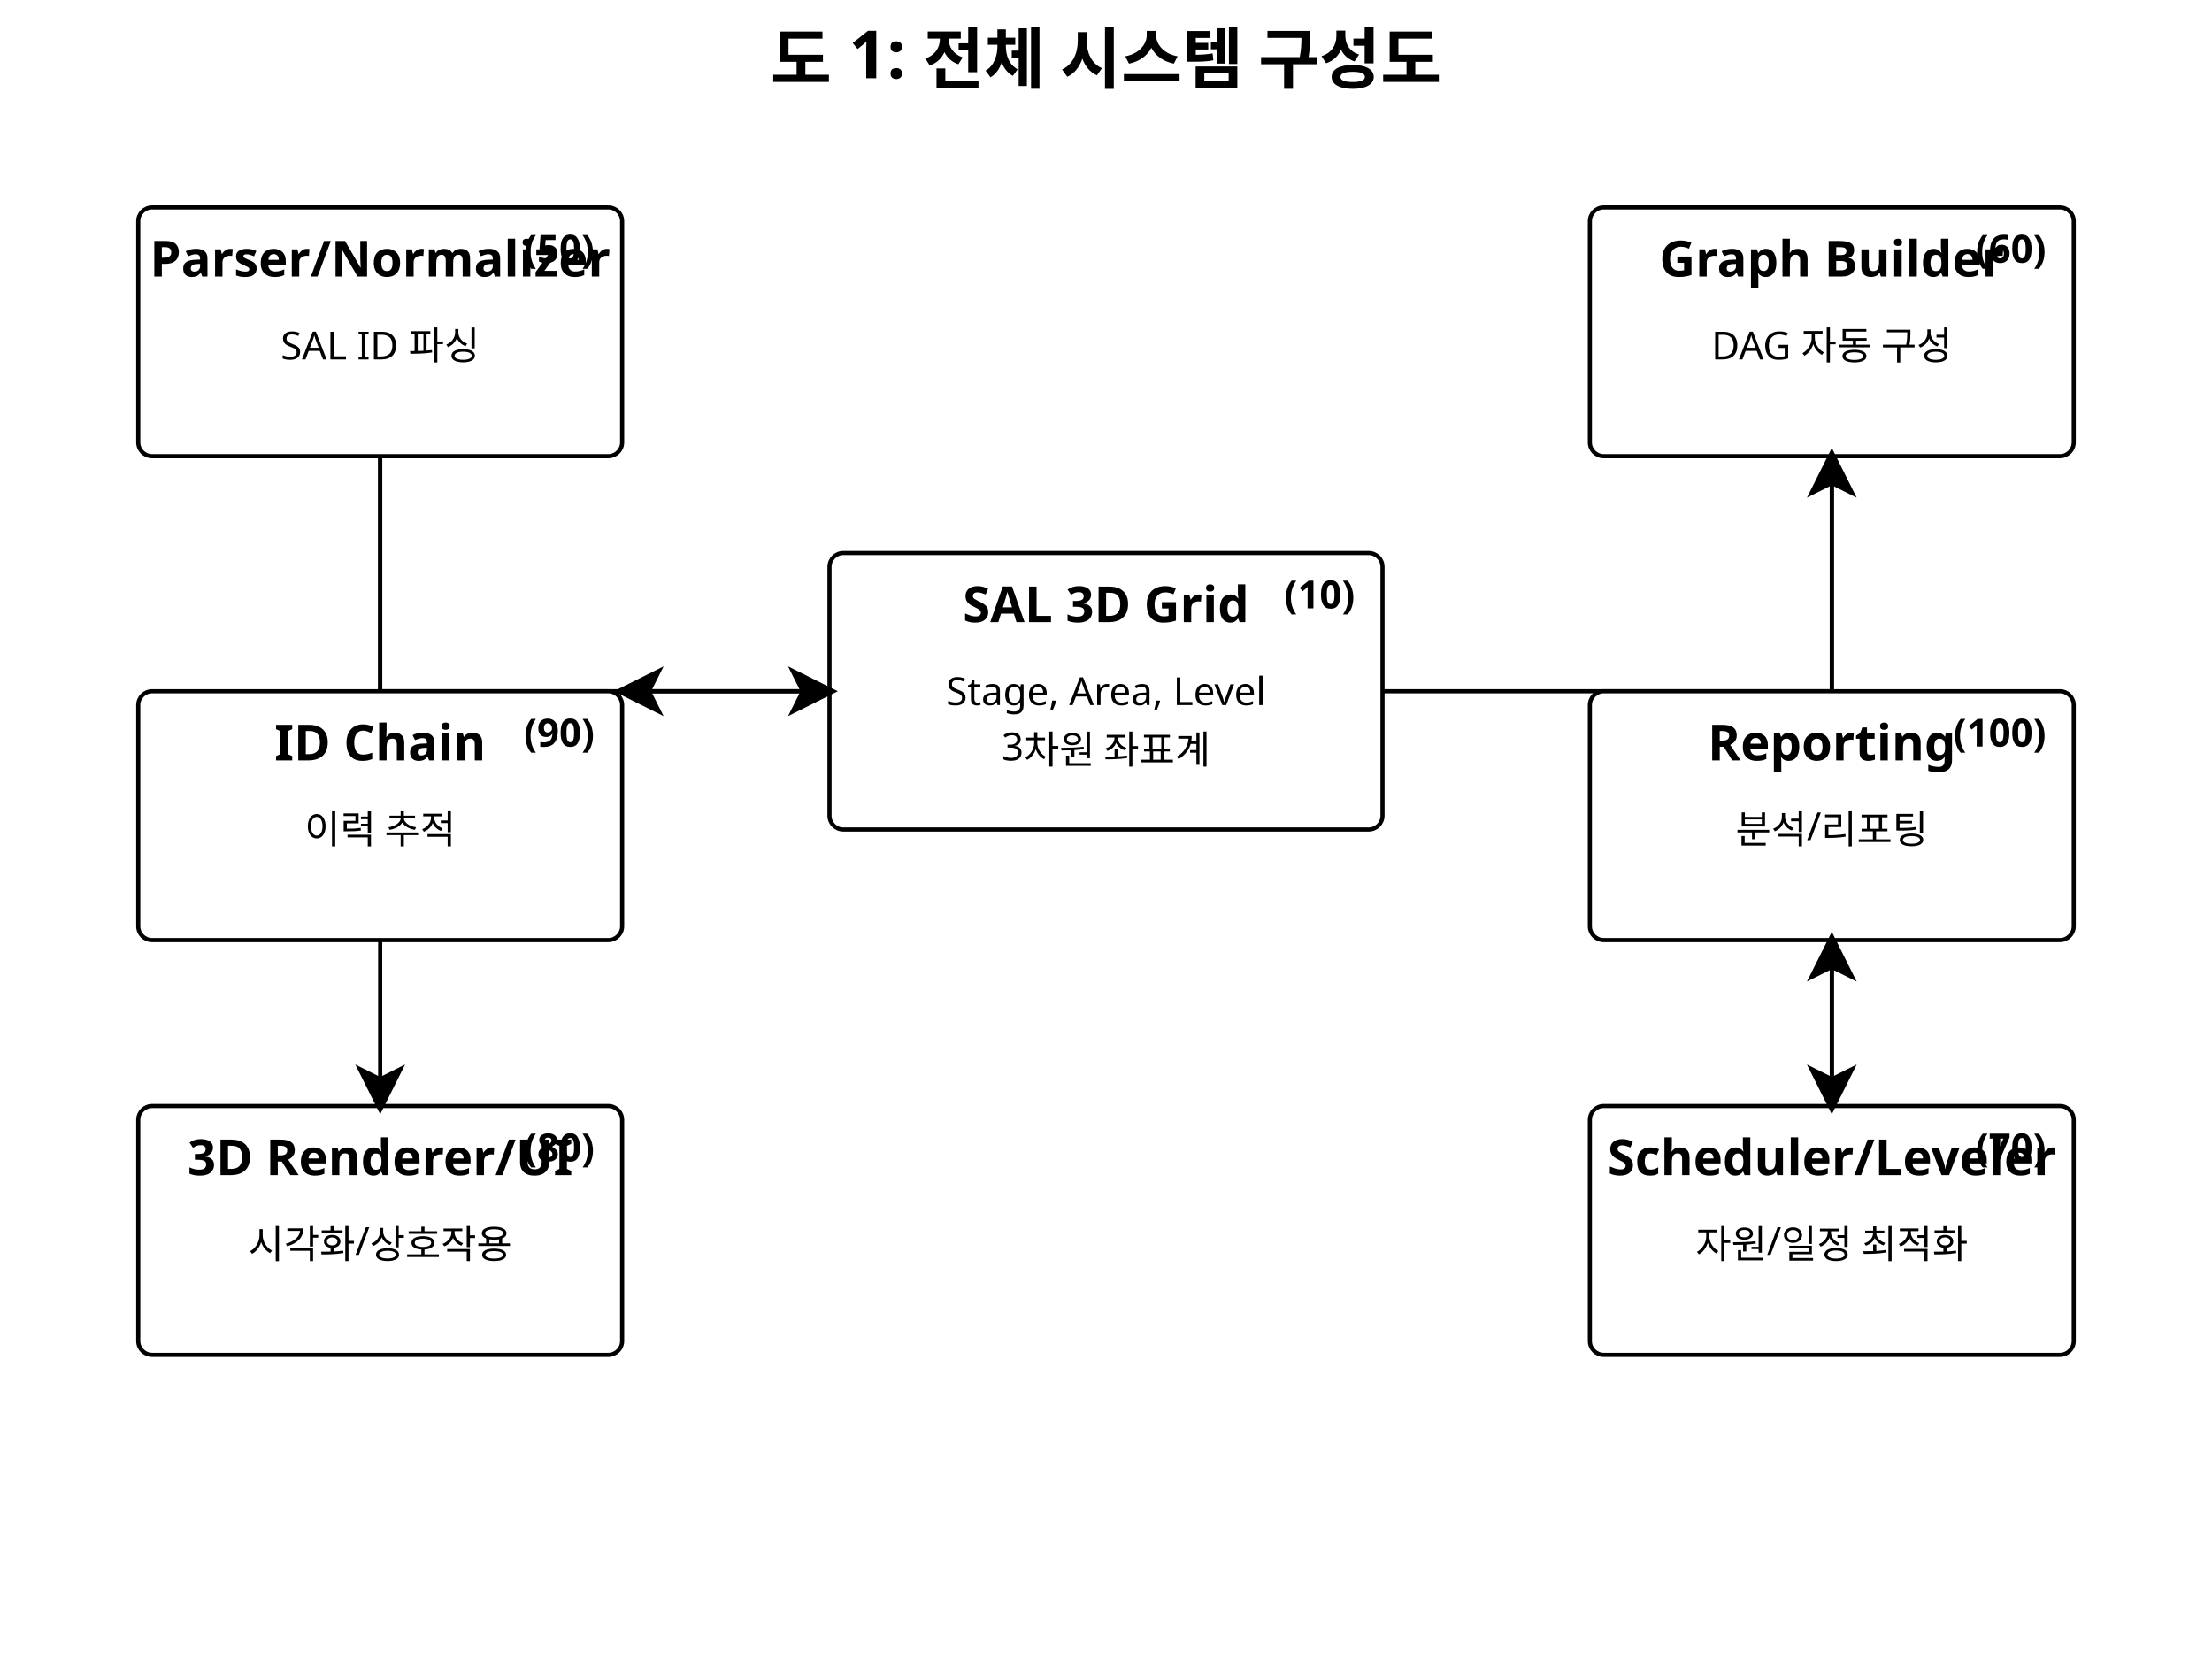
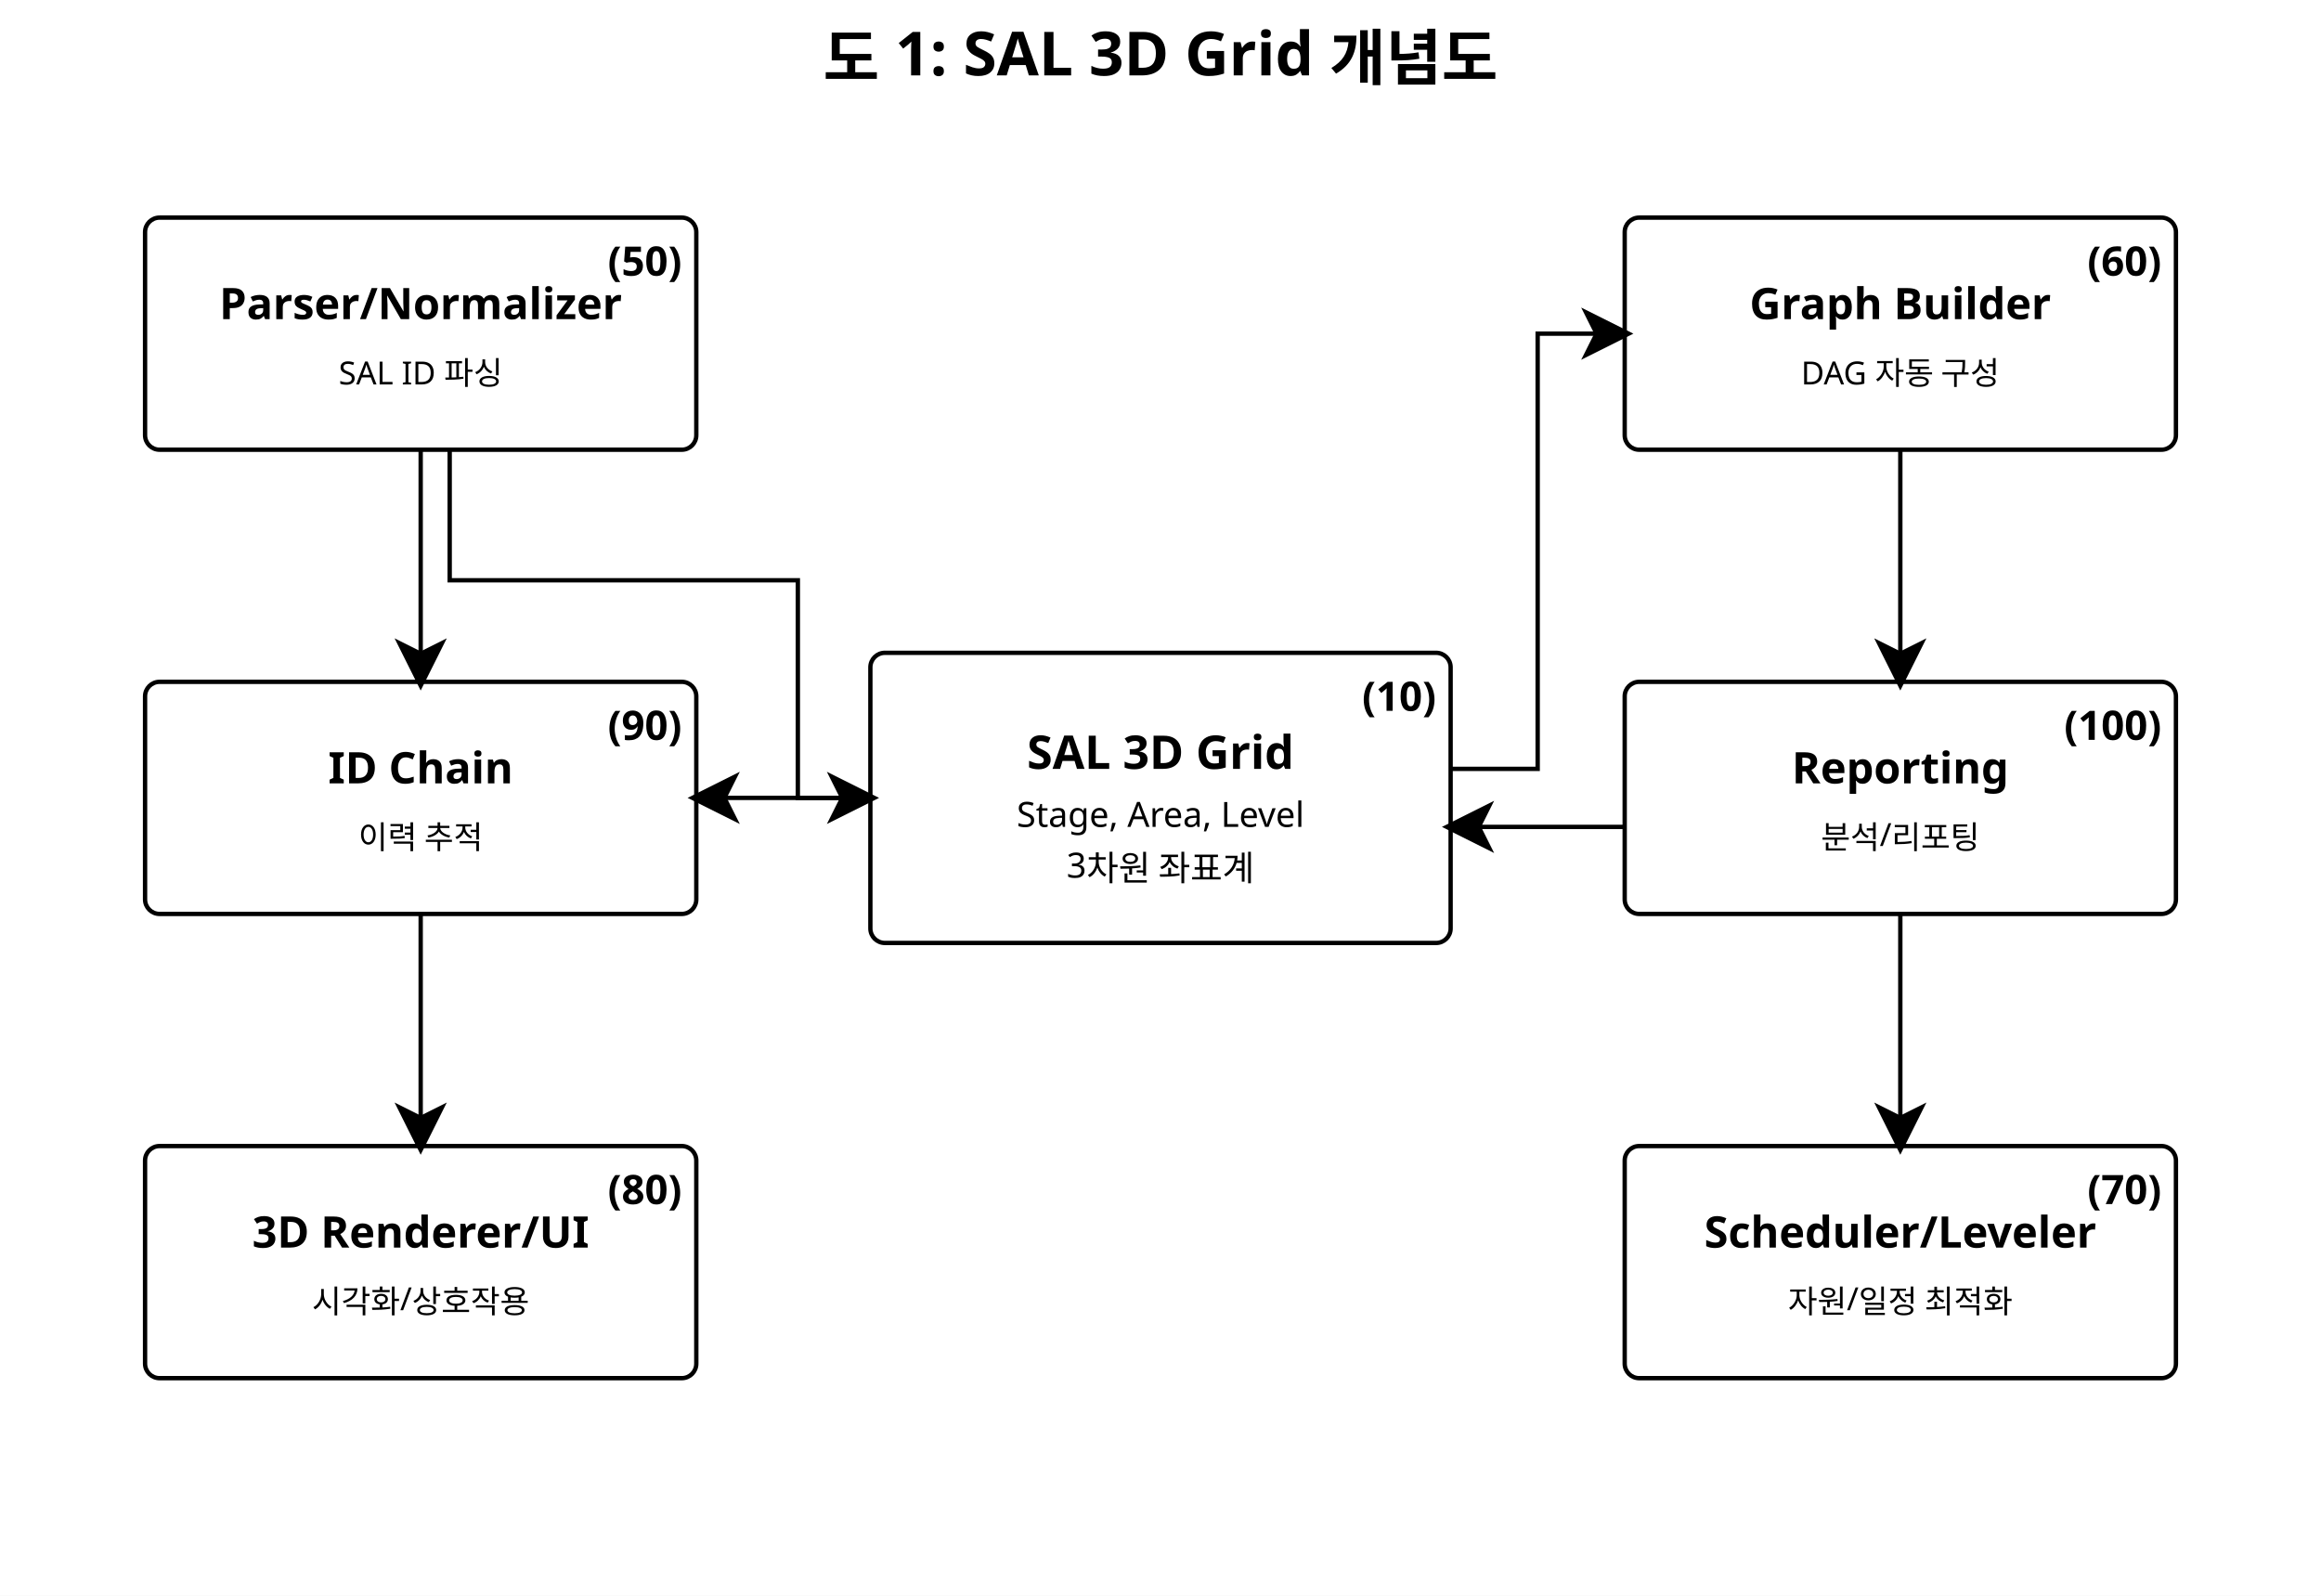
- <svg xmlns="http://www.w3.org/2000/svg" width="1600" height="1200" viewBox="0 0 1600 1200">
+ <svg xmlns="http://www.w3.org/2000/svg" width="1600" height="1100" viewBox="0 0 1600 1100">
  <rect width="100%" height="100%" fill="white" />
  <defs>
    <marker id="arrowhead" markerWidth="12" markerHeight="12" refX="10" refY="6" orient="auto">
      <path d="M0,0 L12,6 L0,12 L3,6 Z" fill="black" />
    </marker>
  </defs>
-   <text x="800" y="60" text-anchor="middle" font-family="Malgun Gothic, AppleGothic, Dotum, sans-serif" font-size="48" font-weight="bold">도 1: 전체 시스템 구성도</text>
-   <rect x="600" y="400" width="400" height="200" fill="white" stroke="black" stroke-width="3" rx="10" />
-   <text x="800.0" y="450" text-anchor="middle" font-family="Malgun Gothic, AppleGothic, Dotum, sans-serif" font-size="36" font-weight="bold">SAL 3D Grid</text>
-   <text x="980" y="440" text-anchor="end" font-family="Malgun Gothic, AppleGothic, Dotum, sans-serif" font-size="28" font-weight="bold">(10)</text>
-   <text x="800.0" y="510" text-anchor="middle" font-family="Malgun Gothic, AppleGothic, Dotum, sans-serif" font-size="28" font-weight="normal">Stage, Area, Level</text>
-   <text x="800.0" y="550" text-anchor="middle" font-family="Malgun Gothic, AppleGothic, Dotum, sans-serif" font-size="28" font-weight="normal">3차원 좌표계</text>
-   <rect x="100" y="150" width="350" height="180" fill="white" stroke="black" stroke-width="3" rx="10" />
-   <text x="275.0" y="200" text-anchor="middle" font-family="Malgun Gothic, AppleGothic, Dotum, sans-serif" font-size="36" font-weight="bold">Parser/Normalizer</text>
-   <text x="430" y="190" text-anchor="end" font-family="Malgun Gothic, AppleGothic, Dotum, sans-serif" font-size="28" font-weight="bold">(50)</text>
-   <text x="275.0" y="260" text-anchor="middle" font-family="Malgun Gothic, AppleGothic, Dotum, sans-serif" font-size="28" font-weight="normal">SAL ID 파싱</text>
-   <path d="M 275,330 L 275,500 L 600,500" stroke="black" stroke-width="3" fill="none" marker-end="url(#arrowhead)" />
-   <rect x="1150" y="150" width="350" height="180" fill="white" stroke="black" stroke-width="3" rx="10" />
-   <text x="1325.0" y="200" text-anchor="middle" font-family="Malgun Gothic, AppleGothic, Dotum, sans-serif" font-size="36" font-weight="bold">Graph Builder</text>
-   <text x="1480" y="190" text-anchor="end" font-family="Malgun Gothic, AppleGothic, Dotum, sans-serif" font-size="28" font-weight="bold">(60)</text>
-   <text x="1325.0" y="260" text-anchor="middle" font-family="Malgun Gothic, AppleGothic, Dotum, sans-serif" font-size="28" font-weight="normal">DAG 자동 구성</text>
-   <path d="M 1000,500 L 1325,500 L 1325,330" stroke="black" stroke-width="3" fill="none" marker-end="url(#arrowhead)" />
-   <rect x="100" y="800" width="350" height="180" fill="white" stroke="black" stroke-width="3" rx="10" />
-   <text x="275.0" y="850" text-anchor="middle" font-family="Malgun Gothic, AppleGothic, Dotum, sans-serif" font-size="36" font-weight="bold">3D Renderer/UI</text>
-   <text x="430" y="840" text-anchor="end" font-family="Malgun Gothic, AppleGothic, Dotum, sans-serif" font-size="28" font-weight="bold">(80)</text>
-   <text x="275.0" y="910" text-anchor="middle" font-family="Malgun Gothic, AppleGothic, Dotum, sans-serif" font-size="28" font-weight="normal">시각화/상호작용</text>
-   <path d="M 275,330 L 275,800" stroke="black" stroke-width="3" fill="none" marker-end="url(#arrowhead)" />
-   <rect x="1150" y="800" width="350" height="180" fill="white" stroke="black" stroke-width="3" rx="10" />
-   <text x="1325.0" y="850" text-anchor="middle" font-family="Malgun Gothic, AppleGothic, Dotum, sans-serif" font-size="36" font-weight="bold">Scheduler/Leveler</text>
-   <text x="1480" y="840" text-anchor="end" font-family="Malgun Gothic, AppleGothic, Dotum, sans-serif" font-size="28" font-weight="bold">(70)</text>
-   <text x="1325.0" y="910" text-anchor="middle" font-family="Malgun Gothic, AppleGothic, Dotum, sans-serif" font-size="28" font-weight="normal">자원/일정 최적화</text>
-   <path d="M 1325,330 L 1325,800" stroke="black" stroke-width="3" fill="none" marker-end="url(#arrowhead)" />
-   <rect x="1150" y="500" width="350" height="180" fill="white" stroke="black" stroke-width="3" rx="10" />
-   <text x="1325.0" y="550" text-anchor="middle" font-family="Malgun Gothic, AppleGothic, Dotum, sans-serif" font-size="36" font-weight="bold">Reporting</text>
-   <text x="1480" y="540" text-anchor="end" font-family="Malgun Gothic, AppleGothic, Dotum, sans-serif" font-size="28" font-weight="bold">(100)</text>
-   <text x="1325.0" y="610" text-anchor="middle" font-family="Malgun Gothic, AppleGothic, Dotum, sans-serif" font-size="28" font-weight="normal">분석/리포팅</text>
-   <path d="M 1325,800 L 1325,680" stroke="black" stroke-width="3" fill="none" marker-end="url(#arrowhead)" />
-   <rect x="100" y="500" width="350" height="180" fill="white" stroke="black" stroke-width="3" rx="10" />
-   <text x="275.0" y="550" text-anchor="middle" font-family="Malgun Gothic, AppleGothic, Dotum, sans-serif" font-size="36" font-weight="bold">ID Chain</text>
-   <text x="430" y="540" text-anchor="end" font-family="Malgun Gothic, AppleGothic, Dotum, sans-serif" font-size="28" font-weight="bold">(90)</text>
-   <text x="275.0" y="610" text-anchor="middle" font-family="Malgun Gothic, AppleGothic, Dotum, sans-serif" font-size="28" font-weight="normal">이력 추적</text>
-   <path d="M 600,500 L 450,500" stroke="black" stroke-width="3" fill="none" marker-end="url(#arrowhead)" />
+   <text x="800" y="55" text-anchor="middle" font-family="Malgun Gothic, AppleGothic, Dotum, sans-serif" font-size="42" font-weight="bold">도 1: SAL 3D Grid 개념도</text>
+   <rect x="600" y="450" width="400" height="200" fill="white" stroke="black" stroke-width="3" rx="10" />
+   <text x="800" y="530" text-anchor="middle" font-family="Malgun Gothic, AppleGothic, Dotum, sans-serif" font-size="32" font-weight="bold">SAL 3D Grid</text>
+   <text x="800" y="570" text-anchor="middle" font-family="Malgun Gothic, AppleGothic, Dotum, sans-serif" font-size="24" font-weight="normal">Stage, Area, Level</text>
+   <text x="800" y="605" text-anchor="middle" font-family="Malgun Gothic, AppleGothic, Dotum, sans-serif" font-size="24" font-weight="normal">3차원 좌표계</text>
+   <text x="990" y="490" text-anchor="end" font-family="Malgun Gothic, AppleGothic, Dotum, sans-serif" font-size="28" font-weight="bold">(10)</text>
+   <rect x="100" y="150" width="380" height="160" fill="white" stroke="black" stroke-width="3" rx="10" />
+   <text x="290" y="220" text-anchor="middle" font-family="Malgun Gothic, AppleGothic, Dotum, sans-serif" font-size="30" font-weight="bold">Parser/Normalizer</text>
+   <text x="290" y="265" text-anchor="middle" font-family="Malgun Gothic, AppleGothic, Dotum, sans-serif" font-size="22" font-weight="normal">SAL ID 파싱</text>
+   <text x="470" y="190" text-anchor="end" font-family="Malgun Gothic, AppleGothic, Dotum, sans-serif" font-size="28" font-weight="bold">(50)</text>
+   <rect x="1120" y="150" width="380" height="160" fill="white" stroke="black" stroke-width="3" rx="10" />
+   <text x="1310" y="220" text-anchor="middle" font-family="Malgun Gothic, AppleGothic, Dotum, sans-serif" font-size="30" font-weight="bold">Graph Builder</text>
+   <text x="1310" y="265" text-anchor="middle" font-family="Malgun Gothic, AppleGothic, Dotum, sans-serif" font-size="22" font-weight="normal">DAG 자동 구성</text>
+   <text x="1490" y="190" text-anchor="end" font-family="Malgun Gothic, AppleGothic, Dotum, sans-serif" font-size="28" font-weight="bold">(60)</text>
+   <rect x="100" y="470" width="380" height="160" fill="white" stroke="black" stroke-width="3" rx="10" />
+   <text x="290" y="540" text-anchor="middle" font-family="Malgun Gothic, AppleGothic, Dotum, sans-serif" font-size="30" font-weight="bold">ID Chain</text>
+   <text x="290" y="585" text-anchor="middle" font-family="Malgun Gothic, AppleGothic, Dotum, sans-serif" font-size="22" font-weight="normal">이력 추적</text>
+   <text x="470" y="510" text-anchor="end" font-family="Malgun Gothic, AppleGothic, Dotum, sans-serif" font-size="28" font-weight="bold">(90)</text>
+   <rect x="1120" y="470" width="380" height="160" fill="white" stroke="black" stroke-width="3" rx="10" />
+   <text x="1310" y="540" text-anchor="middle" font-family="Malgun Gothic, AppleGothic, Dotum, sans-serif" font-size="30" font-weight="bold">Reporting</text>
+   <text x="1310" y="585" text-anchor="middle" font-family="Malgun Gothic, AppleGothic, Dotum, sans-serif" font-size="22" font-weight="normal">분석/리포팅</text>
+   <text x="1490" y="510" text-anchor="end" font-family="Malgun Gothic, AppleGothic, Dotum, sans-serif" font-size="28" font-weight="bold">(100)</text>
+   <rect x="100" y="790" width="380" height="160" fill="white" stroke="black" stroke-width="3" rx="10" />
+   <text x="290" y="860" text-anchor="middle" font-family="Malgun Gothic, AppleGothic, Dotum, sans-serif" font-size="30" font-weight="bold">3D Renderer/UI</text>
+   <text x="290" y="905" text-anchor="middle" font-family="Malgun Gothic, AppleGothic, Dotum, sans-serif" font-size="22" font-weight="normal">시각화/상호작용</text>
+   <text x="470" y="830" text-anchor="end" font-family="Malgun Gothic, AppleGothic, Dotum, sans-serif" font-size="28" font-weight="bold">(80)</text>
+   <rect x="1120" y="790" width="380" height="160" fill="white" stroke="black" stroke-width="3" rx="10" />
+   <text x="1310" y="860" text-anchor="middle" font-family="Malgun Gothic, AppleGothic, Dotum, sans-serif" font-size="30" font-weight="bold">Scheduler/Leveler</text>
+   <text x="1310" y="905" text-anchor="middle" font-family="Malgun Gothic, AppleGothic, Dotum, sans-serif" font-size="22" font-weight="normal">자원/일정 최적화</text>
+   <text x="1490" y="830" text-anchor="end" font-family="Malgun Gothic, AppleGothic, Dotum, sans-serif" font-size="28" font-weight="bold">(70)</text>
+   <path d="M 290,310 L 290,470" stroke="black" stroke-width="3" fill="none" marker-end="url(#arrowhead)" />
+   <path d="M 310,310 L 310,400 L 550,400 L 550,550 L 600,550" stroke="black" stroke-width="3" fill="none" marker-end="url(#arrowhead)" />
+   <path d="M 290,630 L 290,790" stroke="black" stroke-width="3" fill="none" marker-end="url(#arrowhead)" />
+   <path d="M 600,550 L 480,550" stroke="black" stroke-width="3" fill="none" marker-end="url(#arrowhead)" />
+   <path d="M 1000,530 L 1060,530 L 1060,230 L 1120,230" stroke="black" stroke-width="3" fill="none" marker-end="url(#arrowhead)" />
+   <path d="M 1120,570 L 1000,570" stroke="black" stroke-width="3" fill="none" marker-end="url(#arrowhead)" />
+   <path d="M 1310,310 L 1310,470" stroke="black" stroke-width="3" fill="none" marker-end="url(#arrowhead)" />
+   <path d="M 1310,630 L 1310,790" stroke="black" stroke-width="3" fill="none" marker-end="url(#arrowhead)" />
</svg>
